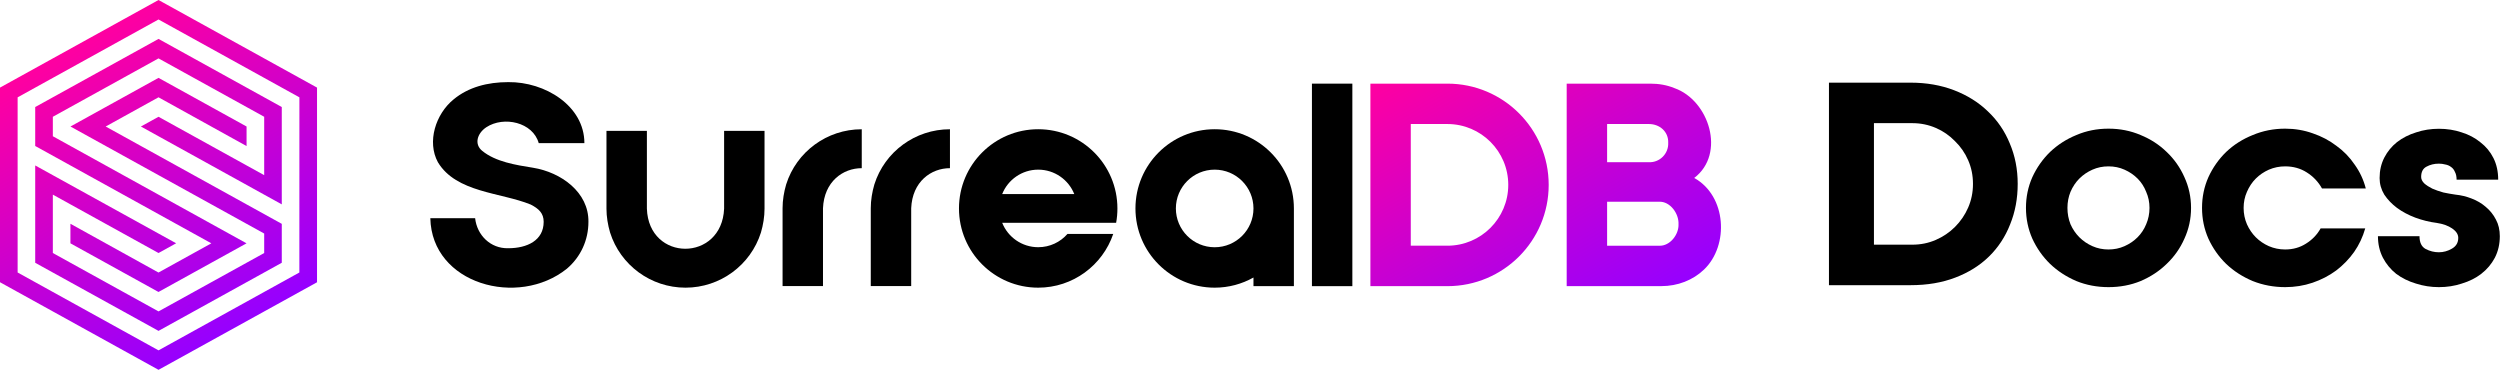
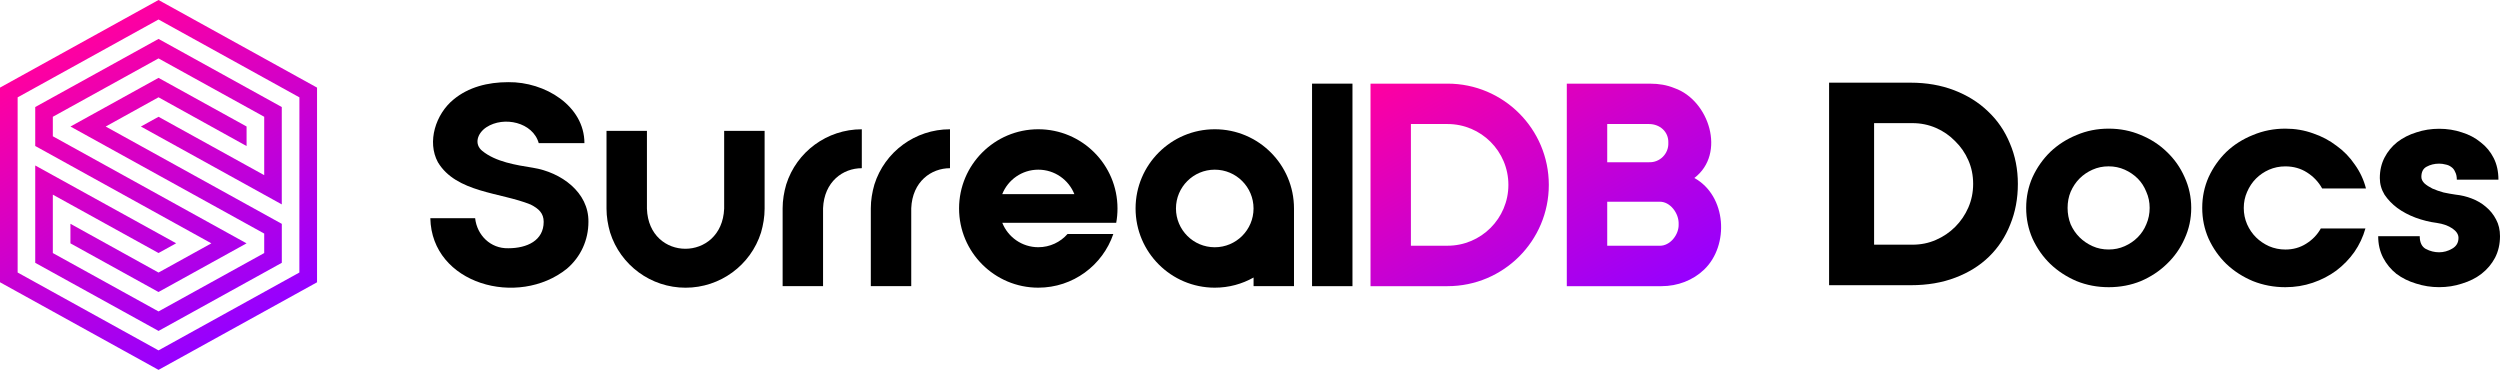
- <svg xmlns="http://www.w3.org/2000/svg" version="1.1" id="Layer_1" x="0px" y="0px" viewBox="0 0 6624 980" style="enable-background:new 0 0 6624 980;" xml:space="preserve">
+ <svg xmlns="http://www.w3.org/2000/svg" version="1.1" id="Layer_1" x="0px" y="0px" viewBox="0 0 7798.7 1153.8" style="enable-background:new 0 0 7798.7 1153.8;" xml:space="preserve">
  <style type="text/css">
	.st0{fill:url(#SVGID_1_);}
- 	.st1{fill:url(#SVGID_00000053529762367539501840000010075698532595318165_);}
+ 	.st1{fill:url(#SVGID_00000042709646692859217770000017089809527128279739_);}
</style>
-   <linearGradient id="SVGID_1_" gradientUnits="userSpaceOnUse" x1="3828.421" y1="870.269" x2="4264.902" y2="114.251" gradientTransform="matrix(1 0 0 -1 0 977.89)">
+   <linearGradient id="SVGID_1_" gradientUnits="userSpaceOnUse" x1="4507.709" y1="-9.284" x2="5021.635" y2="880.877" gradientTransform="matrix(1 0 0 1 0 136)">
    <stop offset="0" style="stop-color:#FF00A0" />
    <stop offset="1" style="stop-color:#9600FF" />
  </linearGradient>
-   <path class="st0" d="M4489,471.5c84.5-64.2,39.3-205.8-52.4-238c-20.2-8.3-41.6-11.9-64.2-11.9h-221.3v536.5c13.1,0,251,0,251,0  c42.8,0,83.3-15.5,113-44C4581.9,649.9,4574.7,519,4489,471.5z M4258.2,328.6L4258.2,328.6h110.7c28.6,0,52.3,20.2,51.2,50  c1.2,28.6-22.6,52.4-51.2,51.2h-110.6h-0.1V328.6z M4396.2,651.1h-138V534.5h138c28.6-1.2,52.4,30.9,51.2,59.5  C4448.6,621.3,4424.8,652.3,4396.2,651.1z M3835.1,221.6H3631v536.6h204.1c148.2,0,268.3-120.1,268.3-268.3  S3983.2,221.6,3835.1,221.6z M3835.1,651c0,0,0,0-0.1,0h-97V328.6h96.9c0,0,0,0,0.1,0c89.1,0,161.3,72.2,161.3,161.2  S3924.1,651,3835.1,651z" />
-   <path d="M3476.1,221.6v536.6h107.1V221.6H3476.1z" />
-   <path d="M3428.3,552.3c0-115.9-94-209.9-209.9-209.9c-115.9,0-209.9,94-209.9,209.9s94,209.9,209.9,209.9  c37.3,0,72.4-9.8,102.8-26.9v22.8h107.1V552.3C3428.3,552.4,3428.3,552.4,3428.3,552.3z M3218.4,655.1c-56.8,0-102.8-46-102.8-102.8  s46-102.8,102.8-102.8c56.8,0,102.8,46,102.8,102.8S3275.2,655.1,3218.4,655.1z" />
-   <path d="M2750.9,655c-43.3,0-80.4-26.8-95.5-64.7h301.9c2.3-12.3,3.4-25.1,3.4-38c0-115.9-94-209.9-209.9-209.9  c-115.9,0-209.9,94-209.9,209.9s94,209.9,209.9,209.9c92.3,0,170.7-59.6,198.8-142.3h-121.3C2809.5,641.4,2781.8,655,2750.9,655z   M2750.9,449.5c43.3,0,80.4,26.8,95.5,64.7h-191C2670.5,476.3,2707.6,449.5,2750.9,449.5z" />
-   <path d="M2516.6,342.5c-91.6,0-172.5,59.4-199.9,146.2c-5.9,20.2-9.5,41.6-9.5,63.1v113.7V758h107.1V551.8  c2.9-70.8,52.9-106.2,102.7-106.2V342.5C2516.9,342.5,2516.7,342.5,2516.6,342.5z" />
-   <path d="M2282.9,342.5c-91.6,0-172.5,59.4-199.9,146.2c-5.9,20.2-9.5,41.6-9.5,63.1v113.7V758h107.1V551.8  c2.9-70.8,52.9-106.2,102.7-106.2V342.5C2283.2,342.5,2283,342.5,2282.9,342.5z" />
-   <path d="M1918.6,552.9c-5.9,141.6-199.9,141.6-204.6,0V439.2v-92.5h-107.1v92.5v113.6c0,21.4,3.6,42.8,9.5,63.1  c27.4,86.9,108.3,146.3,199.9,146.3c91.6,0,172.5-59.4,199.9-146.2c5.9-20.2,9.5-41.6,9.5-63.1V439.2v-92.5h-107.1V552.9z" />
-   <path d="M1412,444.4c-45.1-7.2-98.5-15.6-134.1-44.5c-22.6-18.2-13.1-47,10.7-62.8c46.3-30.3,123.3-13.3,138.8,42.1h121  c0-98.8-104.4-162.8-201.8-161.6c-54.7,0-105.6,13.3-144.8,45.8c-47.4,38.6-71.1,112.1-41.5,166.5c48.7,80.8,166.2,79.6,245.7,112  c21.4,10.9,34.5,23,34.5,45.8c0,49.5-43.9,70-93.8,70c-47.4,1.2-83-35-87.8-79.6h-118.7c3.6,174.9,232.6,237.7,361.9,133.8  c36.8-31.4,57-76,57-124.1C1560.2,509.4,1486.7,456.4,1412,444.4z" />
-   <linearGradient id="SVGID_00000062173004711600244970000015235540811447535529_" gradientUnits="userSpaceOnUse" x1="203.348" y1="863.193" x2="636.696" y2="112.612" gradientTransform="matrix(1 0 0 -1 0 977.89)">
+   <path class="st0" d="M5285.5,555.2c99.5-75.6,46.3-242.3-61.7-280.2c-23.8-9.8-49-14-75.6-14h-260.6v631.7c15.4,0,295.5,0,295.5,0  c50.4,0,98.1-18.3,133-51.8C5394.9,765.2,5386.4,611.1,5285.5,555.2z M5013.7,386.9L5013.7,386.9h130.3c33.7,0,61.6,23.8,60.3,58.9  c1.4,33.7-26.6,61.7-60.3,60.3h-130.2h-0.1V386.9z M5176.2,766.6h-162.5V629.3h162.5c33.7-1.4,61.7,36.4,60.3,70.1  C5237.9,731.5,5209.9,768,5176.2,766.6z M4515.6,260.9h-240.3v631.8h240.3c174.5,0,315.9-141.4,315.9-315.9S4690,260.9,4515.6,260.9  z M4515.6,766.5c0,0,0,0-0.1,0h-114.2V386.9h114.1c0,0,0,0,0.1,0c104.9,0,189.9,85,189.9,189.8S4620.4,766.5,4515.6,766.5z" />
+   <path d="M4092.9,260.9v631.8H4219V260.9H4092.9z" />
+   <path d="M4036.6,650.3c0-136.5-110.7-247.1-247.1-247.1s-247.1,110.7-247.1,247.1s110.7,247.1,247.1,247.1  c43.9,0,85.2-11.5,121-31.7v26.8h126.1L4036.6,650.3C4036.6,650.4,4036.6,650.4,4036.6,650.3z M3789.4,771.3  c-66.9,0-121-54.2-121-121s54.2-121,121-121c66.9,0,121,54.2,121,121S3856.3,771.3,3789.4,771.3z" />
+   <path d="M3239,771.2c-51,0-94.7-31.6-112.4-76.2H3482c2.7-14.5,4-29.6,4-44.7c0-136.5-110.7-247.1-247.1-247.1  s-247.1,110.7-247.1,247.1s110.7,247.1,247.1,247.1c108.7,0,201-70.2,234.1-167.5h-142.8C3308,755.2,3275.4,771.2,3239,771.2z   M3239,529.3c51,0,94.7,31.6,112.4,76.2h-224.9C3144.3,560.8,3188,529.3,3239,529.3z" />
+   <path d="M2963.1,403.3c-107.9,0-203.1,69.9-235.4,172.1c-6.9,23.8-11.2,49-11.2,74.3v133.9v108.9h126.1V649.7  c3.4-83.4,62.3-125,120.9-125V403.3C2963.5,403.3,2963.2,403.3,2963.1,403.3z" />
+   <path d="M2688,403.3c-107.9,0-203.1,69.9-235.4,172.1c-6.9,23.8-11.2,49-11.2,74.3v133.9v108.9h126.1V649.7  c3.4-83.4,62.3-125,120.9-125V403.3C2688.3,403.3,2688.1,403.3,2688,403.3z" />
+   <path d="M2259,651c-6.9,166.7-235.4,166.7-240.9,0V517.1V408.2H1892v108.9v133.8c0,25.2,4.2,50.4,11.2,74.3  c32.3,102.3,127.5,172.3,235.4,172.3s203.1-69.9,235.4-172.1c6.9-23.8,11.2-49,11.2-74.3V517.1V408.2H2259L2259,651L2259,651z" />
+   <path d="M1662.5,523.3c-53.1-8.5-116-18.4-157.9-52.4c-26.6-21.4-15.4-55.3,12.6-73.9c54.5-35.7,145.2-15.7,163.4,49.6h142.5  c0-116.3-122.9-191.7-237.6-190.3c-64.4,0-124.3,15.7-170.5,53.9c-55.8,45.4-83.7,132-48.9,196c57.3,95.1,195.7,93.7,289.3,131.9  c25.2,12.8,40.6,27.1,40.6,53.9c0,58.3-51.7,82.4-110.4,82.4c-55.8,1.4-97.7-41.2-103.4-93.7h-139.8  c4.2,205.9,273.9,279.9,426.1,157.5c43.3-37,67.1-89.5,67.1-146.1C1837,599.8,1750.5,537.4,1662.5,523.3z" />
+   <linearGradient id="SVGID_00000035529885900190052380000011642409813100882837_" gradientUnits="userSpaceOnUse" x1="239.428" y1="-0.952" x2="749.666" y2="882.807" gradientTransform="matrix(1 0 0 1 0 136)">
    <stop offset="0" style="stop-color:#FF00A0" />
    <stop offset="1" style="stop-color:#9600FF" />
  </linearGradient>
-   <path style="fill:url(#SVGID_00000062173004711600244970000015235540811447535529_);" d="M420,257.8L653.3,387v-51.8L420,206.3  c-34.7,19.2-202.4,111.9-233.3,128.9c28.7,15.9,330.1,182.4,513.3,283.6v51.6c-24.9,13.8-280,154.7-280,154.7  C350.2,786.6,209.7,709,140,670.4V515.7l280,154.7l46.7-25.8L93.3,438.4v257.9L420,876.7c32.2-17.8,302.8-167.3,326.6-180.5V593.1  L280,335.2L420,257.8z M93.3,283.6v103.2l466.6,257.9l-140,77.4L186.6,592.9v51.8l233.3,128.9c34.7-19.2,202.4-111.9,233.3-128.9  C624.5,628.8,323.2,462.3,140,361v-51.6c24.9-13.8,280-154.7,280-154.7c69.7,38.6,210.2,116.2,280,154.7v154.7L420,309.4l-46.7,25.8  l373.3,206.3V283.6L420,103.1C387.7,121,117.2,270.5,93.3,283.6z M420,0L0,232.1v515.7l420,232.1l420-232V232.1L420,0z M793.2,722  L420,928.3L46.7,722V257.9L420,51.6l373.3,206.3L793.2,722z" />
-   <path d="M6506.1,515.7c14.7,1.5,28.9,4.9,42.6,10.3c14.2,5.4,26.7,12.7,37.4,22c11.2,9.3,20.3,20.5,27.1,33.8  c6.9,12.7,10.3,27.4,10.3,44c0,21-4.4,40.1-13.2,57.2c-8.8,16.6-20.8,30.8-36,42.6c-14.7,11.3-31.8,19.8-51.4,25.7  c-19.1,6.4-39.4,9.5-60.9,9.5c-21,0-41.3-3.2-60.9-9.5c-19.6-5.9-36.9-14.4-52.1-25.7c-14.7-11.7-26.4-25.9-35.2-42.6  c-8.8-17.1-13.2-36.2-13.2-57.2h110.1c0,16.6,5.4,27.9,16.1,33.8c11.2,5.9,23,8.8,35.2,8.8s23.7-3.2,34.5-9.5  c11.2-6.4,16.9-15.9,16.9-28.6c0-9.3-5.4-17.6-16.1-25c-10.8-7.3-24.5-12.2-41.1-14.7c-19.1-2.4-37.9-7.1-56.5-13.9  c-18.1-6.8-34.2-15.4-48.4-25.7c-13.7-10.3-25-22-33.8-35.2c-8.3-13.7-12.5-28.4-12.5-44c0-20.1,4.2-38.2,12.5-54.3  c8.3-16.1,19.6-29.8,33.8-41.1c14.7-11.3,31.5-19.8,50.6-25.7c19.1-6.4,39.1-9.5,60.2-9.5c21.5,0,41.6,3.2,60.2,9.5  c19.1,5.9,35.7,14.7,49.9,26.4c14.7,11.3,26.2,25.2,34.5,41.8c8.3,16.6,12.5,35.7,12.5,57.2H6509c0-8.3-1.5-15.2-4.4-20.5  c-2.4-5.9-5.9-10.3-10.3-13.2c-4.4-3.4-9.5-5.6-15.4-6.6c-5.4-1.5-11-2.2-16.9-2.2c-12.2,0-23.2,2.7-33,8.1  c-9.3,4.9-13.9,13.9-13.9,27.2c0,5.9,2.7,11.5,8.1,16.9c5.4,4.9,12.5,9.5,21.3,13.9c8.8,3.9,18.6,7.3,29.4,10.3  C6484.5,512.2,6495.3,514.2,6506.1,515.7z" />
-   <path d="M6054.8,440.8c-15.2,0-29.6,2.9-43.3,8.8c-13.2,5.9-24.7,13.7-34.5,23.5c-9.8,9.8-17.6,21.5-23.5,35.2  c-5.9,13.2-8.8,27.4-8.8,42.6c0,15.2,2.9,29.6,8.8,43.3c5.9,13.2,13.7,24.7,23.5,34.5c9.8,9.8,21.3,17.6,34.5,23.5  c13.7,5.9,28.1,8.8,43.3,8.8c20.5,0,38.9-5.1,55-15.4c16.6-10.3,29.6-23.7,38.9-40.4h118.2c-6.4,22.5-16.1,43.3-29.4,62.4  c-13.2,18.6-29.1,35-47.7,49.2c-18.6,13.7-39.4,24.5-62.4,32.3c-23,7.8-47.2,11.7-72.6,11.7c-30.3,0-59-5.4-85.9-16.1  c-26.9-11.3-50.4-26.4-70.5-45.5c-19.6-19.1-35.2-41.3-47-66.8c-11.2-25.4-16.9-52.6-16.9-81.5s5.6-56,16.9-81.5  c11.7-25.4,27.4-47.7,47-66.8c20.1-19.1,43.6-34,70.5-44.8c26.9-11.3,55.5-16.9,85.9-16.9c25.9,0,50.4,4.2,73.4,12.5  c23,7.8,43.8,18.8,62.4,33c19.1,13.7,35.2,30.3,48.4,49.9c13.7,19.1,23.5,40.1,29.4,63.1h-116c-9.8-17.6-23.2-31.8-40.4-42.6  C6095.4,446.2,6076.3,440.8,6054.8,440.8z" />
-   <path d="M5805.4,550.9c0,28.9-5.9,56-17.6,81.5c-11.2,25.4-26.9,47.7-47,66.8c-19.6,19.1-42.6,34.2-69,45.5  c-26.4,10.8-54.8,16.1-85.1,16.1c-30.3,0-58.7-5.4-85.1-16.1c-26.4-11.3-49.7-26.4-69.7-45.5c-19.6-19.1-35.2-41.3-47-66.8  c-11.2-25.4-16.9-52.6-16.9-81.5s5.6-56,16.9-81.5c11.7-25.4,27.4-47.7,47-66.8c20.1-19.1,43.3-34,69.7-44.8  c26.4-11.3,54.8-16.9,85.1-16.9c30.3,0,58.7,5.6,85.1,16.9c26.4,10.8,49.4,25.7,69,44.8c20.1,19.1,35.7,41.3,47,66.8  C5799.5,494.9,5805.4,522,5805.4,550.9z M5695.3,550.9c0-15.2-2.9-29.4-8.8-42.6c-5.4-13.7-13-25.4-22.8-35.2  c-9.8-9.8-21.3-17.6-34.5-23.5c-13.2-5.9-27.4-8.8-42.6-8.8c-15.2,0-29.4,2.9-42.6,8.8c-13.2,5.9-24.7,13.7-34.5,23.5  c-9.8,9.8-17.6,21.5-23.5,35.2c-5.4,13.2-8.1,27.4-8.1,42.6c0,15.2,2.7,29.6,8.1,43.3c5.9,13.2,13.7,24.7,23.5,34.5  c9.8,9.8,21.3,17.6,34.5,23.5c13.2,5.9,27.4,8.8,42.6,8.8c15.2,0,29.4-2.9,42.6-8.8c13.2-5.9,24.7-13.7,34.5-23.5  c9.8-9.8,17.4-21.3,22.8-34.5C5692.4,580.5,5695.3,566.1,5695.3,550.9z" />
-   <path d="M5346.1,487.3c0,38.8-6.7,74.5-20.1,107.3c-12.9,32.8-31.5,61.1-55.9,85c-24.3,23.8-54.1,42.5-89.4,55.9  c-34.8,13.4-74.3,20.1-118.5,20.1H4846V219h216.1c42.2,0,80.7,6.7,115.5,20.1c34.8,13.4,64.6,32,89.4,55.9  c25.3,23.8,44.7,52.2,58.1,85C5339.1,412.8,5346.1,448.5,5346.1,487.3z M5066.6,648.3c22.4,0,43.2-4.2,62.6-12.7  c19.4-8.4,36.3-19.9,50.7-34.3c14.9-14.9,26.6-32,35-51.4c8.4-19.4,12.7-40.2,12.7-62.6s-4.2-43.2-12.7-62.6  c-8.4-19.4-20.1-36.3-35-50.7c-14.4-14.9-31.3-26.6-50.7-35c-19.4-8.4-40.2-12.7-62.6-12.7h-101.4v322H5066.6z" />
+   <path style="fill:url(#SVGID_00000035529885900190052380000011642409813100882837_);" d="M494.5,303.5l274.7,152.1v-61L494.5,242.9  c-40.9,22.6-238.3,131.8-274.7,151.8c33.8,18.7,388.7,214.8,604.4,333.9v60.8c-29.3,16.2-329.7,182.1-329.7,182.1  c-82.2-45.3-247.6-136.7-329.7-182.1V607.2l329.7,182.1l55-30.4L109.9,516.2v303.7l384.7,212.4c37.9-21,356.5-197,384.5-212.5V698.3  L329.7,394.7L494.5,303.5z M109.9,333.9v121.5l549.4,303.7l-164.8,91.1L219.7,698.1v61l274.7,151.8  c40.9-22.6,238.3-131.8,274.7-151.8c-33.8-18.7-388.6-214.8-604.3-334v-60.8c29.3-16.2,329.7-182.1,329.7-182.1  C576.6,227.6,742,319,824.2,364.3v182.1L494.5,364.3l-55,30.4l439.5,242.9V333.9L494.5,121.4C456.5,142.5,138,318.5,109.9,333.9z   M494.5,0L0,273.3v607.2l494.5,273.3L989,880.6V273.3L494.5,0z M933.9,850.1L494.5,1093L55,850.1V303.7L494.5,60.8l439.5,242.9  L933.9,850.1z" />
+   <path d="M7660.5,607.2c17.3,1.8,34,5.8,50.2,12.1c16.7,6.4,31.4,15,44,25.9c13.2,11,23.9,24.1,31.9,39.8c8.1,15,12.1,32.3,12.1,51.8  c0,24.7-5.2,47.2-15.5,67.3c-10.4,19.5-24.5,36.3-42.4,50.2c-17.3,13.3-37.4,23.3-60.5,30.3c-22.5,7.5-46.4,11.2-71.7,11.2  c-24.7,0-48.6-3.8-71.7-11.2c-23.1-6.9-43.4-17-61.3-30.3c-17.3-13.8-31.1-30.5-41.4-50.2c-10.4-20.1-15.5-42.6-15.5-67.3h129.6  c0,19.5,6.4,32.9,19,39.8c13.2,6.9,27.1,10.4,41.4,10.4s27.9-3.8,40.6-11.2c13.2-7.5,19.9-18.7,19.9-33.7c0-11-6.4-20.7-19-29.4  c-12.7-8.6-28.8-14.4-48.4-17.3c-22.5-2.8-44.6-8.4-66.5-16.4c-21.3-8-40.3-18.1-57-30.3c-16.1-12.1-29.4-25.9-39.8-41.4  c-9.8-16.1-14.7-33.4-14.7-51.8c0-23.7,4.9-45,14.7-63.9c9.8-19,23.1-35.1,39.8-48.4c17.3-13.3,37.1-23.3,59.6-30.3  c22.5-7.5,46-11.2,70.9-11.2c25.3,0,49,3.8,70.9,11.2c22.5,6.9,42,17.3,58.8,31.1c17.3,13.3,30.8,29.7,40.6,49.2  c9.8,19.5,14.7,42,14.7,67.3h-129.8c0-9.8-1.8-17.9-5.2-24.1c-2.8-6.9-6.9-12.1-12.1-15.5c-5.2-4-11.2-6.6-18.1-7.8  c-6.4-1.8-13-2.6-19.9-2.6c-14.4,0-27.3,3.2-38.9,9.5c-11,5.8-16.4,16.4-16.4,32c0,6.9,3.2,13.5,9.5,19.9  c6.4,5.8,14.7,11.2,25.1,16.4c10.4,4.6,21.9,8.6,34.6,12.1C7635.1,603.1,7647.8,605.4,7660.5,607.2z" />
+   <path d="M7129.1,519c-17.9,0-34.9,3.4-51,10.4c-15.5,6.9-29.1,16.1-40.6,27.7c-11.5,11.5-20.7,25.3-27.7,41.4  c-6.9,15.5-10.4,32.3-10.4,50.2c0,17.9,3.4,34.9,10.4,51c6.9,15.5,16.1,29.1,27.7,40.6s25.1,20.7,40.6,27.7  c16.1,6.9,33.1,10.4,51,10.4c24.1,0,45.8-6,64.8-18.1c19.5-12.1,34.9-27.9,45.8-47.6h139.2c-7.5,26.5-19,51-34.6,73.5  c-15.5,21.9-34.3,41.2-56.2,57.9c-21.9,16.1-46.4,28.8-73.5,38s-55.6,13.8-85.5,13.8c-35.7,0-69.5-6.4-101.1-19  c-31.7-13.3-59.3-31.1-83-53.6c-23.1-22.5-41.4-48.6-55.3-78.7c-13.2-29.9-19.9-61.9-19.9-96s6.6-65.9,19.9-96  c13.8-29.9,32.3-56.2,55.3-78.7c23.7-22.5,51.3-40,83-52.7c31.7-13.3,65.3-19.9,101.1-19.9c30.5,0,59.3,4.9,86.4,14.7  c27.1,9.2,51.6,22.1,73.5,38.9c22.5,16.1,41.4,35.7,57,58.8c16.1,22.5,27.7,47.2,34.6,74.3H7244c-11.5-20.7-27.3-37.4-47.6-50.2  C7176.9,525.4,7154.4,519,7129.1,519z" />
+   <path d="M6835.5,648.6c0,34-6.9,65.9-20.7,96c-13.2,29.9-31.7,56.2-55.3,78.7c-23.1,22.5-50.2,40.3-81.2,53.6  c-31.1,12.7-64.5,19-100.2,19c-35.7,0-69.1-6.4-100.2-19c-31.1-13.3-58.5-31.1-82.1-53.6c-23.1-22.5-41.4-48.6-55.3-78.7  c-13.2-29.9-19.9-61.9-19.9-96s6.6-65.9,19.9-96c13.8-29.9,32.3-56.2,55.3-78.7c23.7-22.5,51-40,82.1-52.7  c31.1-13.3,64.5-19.9,100.2-19.9s69.1,6.6,100.2,19.9c31.1,12.7,58.2,30.3,81.2,52.7c23.7,22.5,42,48.6,55.3,78.7  C6828.5,582.7,6835.5,614.6,6835.5,648.6z M6705.8,648.6c0-17.9-3.4-34.6-10.4-50.2c-6.4-16.1-15.3-29.9-26.8-41.4  c-11.5-11.5-25.1-20.7-40.6-27.7c-15.5-6.9-32.3-10.4-50.2-10.4c-17.9,0-34.6,3.4-50.2,10.4s-29.1,16.1-40.6,27.7  s-20.7,25.3-27.7,41.4c-6.4,15.5-9.5,32.3-9.5,50.2s3.2,34.9,9.5,51c6.9,15.5,16.1,29.1,27.7,40.6s25.1,20.7,40.6,27.7  s32.3,10.4,50.2,10.4c17.9,0,34.6-3.4,50.2-10.4c15.5-6.9,29.1-16.1,40.6-27.7s20.5-25.1,26.8-40.6  C6702.4,683.5,6705.8,666.5,6705.8,648.6z" />
+   <path d="M6294.7,573.8c0,45.7-7.9,87.7-23.7,126.3c-15.2,38.6-37.1,71.9-65.8,100.1c-28.6,28-63.7,50-105.3,65.8  c-41,15.8-87.5,23.7-139.5,23.7h-254.6V257.9h254.4c49.7,0,95,7.9,136,23.7c41,15.8,76.1,37.7,105.3,65.8  c29.8,28,52.6,61.5,68.4,100.1C6286.4,486,6294.7,528.1,6294.7,573.8z M5965.6,763.3c26.4,0,50.9-4.9,73.7-15  c22.8-9.9,42.7-23.4,59.7-40.4c17.5-17.5,31.3-37.7,41.2-60.5s15-47.3,15-73.7c0-26.4-4.9-50.9-15-73.7  c-9.9-22.8-23.7-42.7-41.2-59.7c-17-17.5-36.9-31.3-59.7-41.2c-22.8-9.9-47.3-15-73.7-15h-119.4v379.1L5965.6,763.3L5965.6,763.3z" />
</svg>
